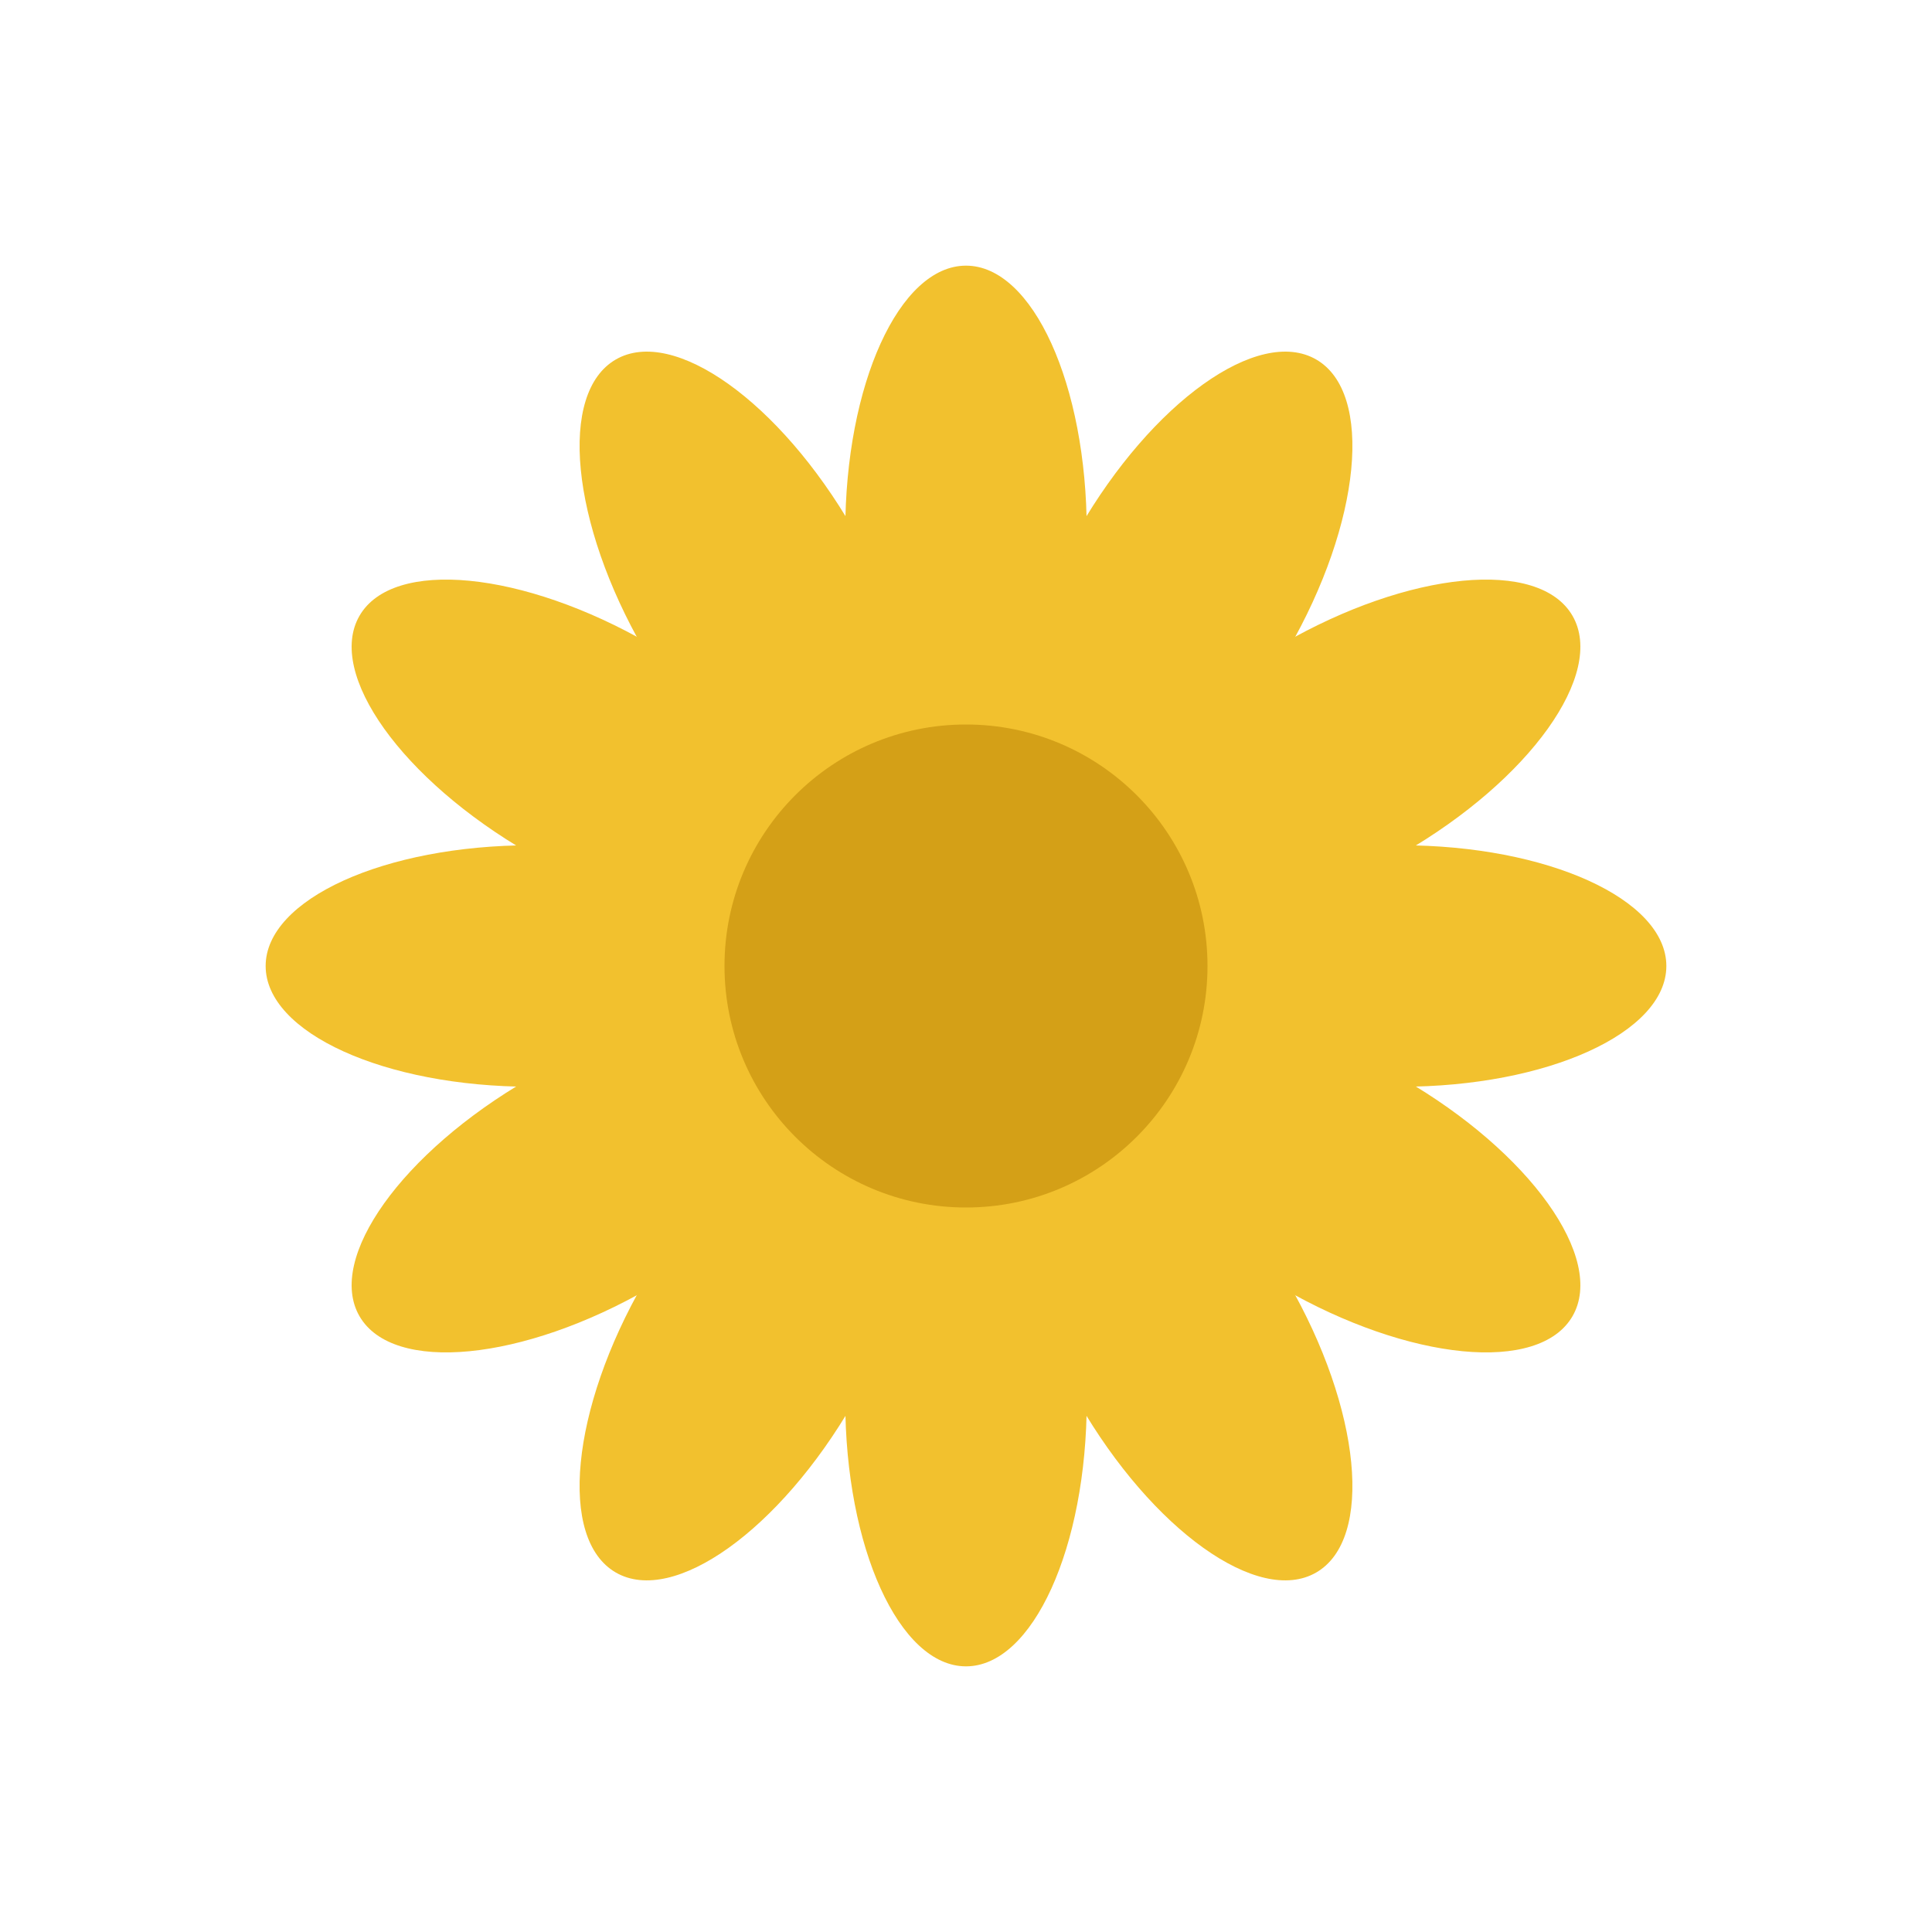
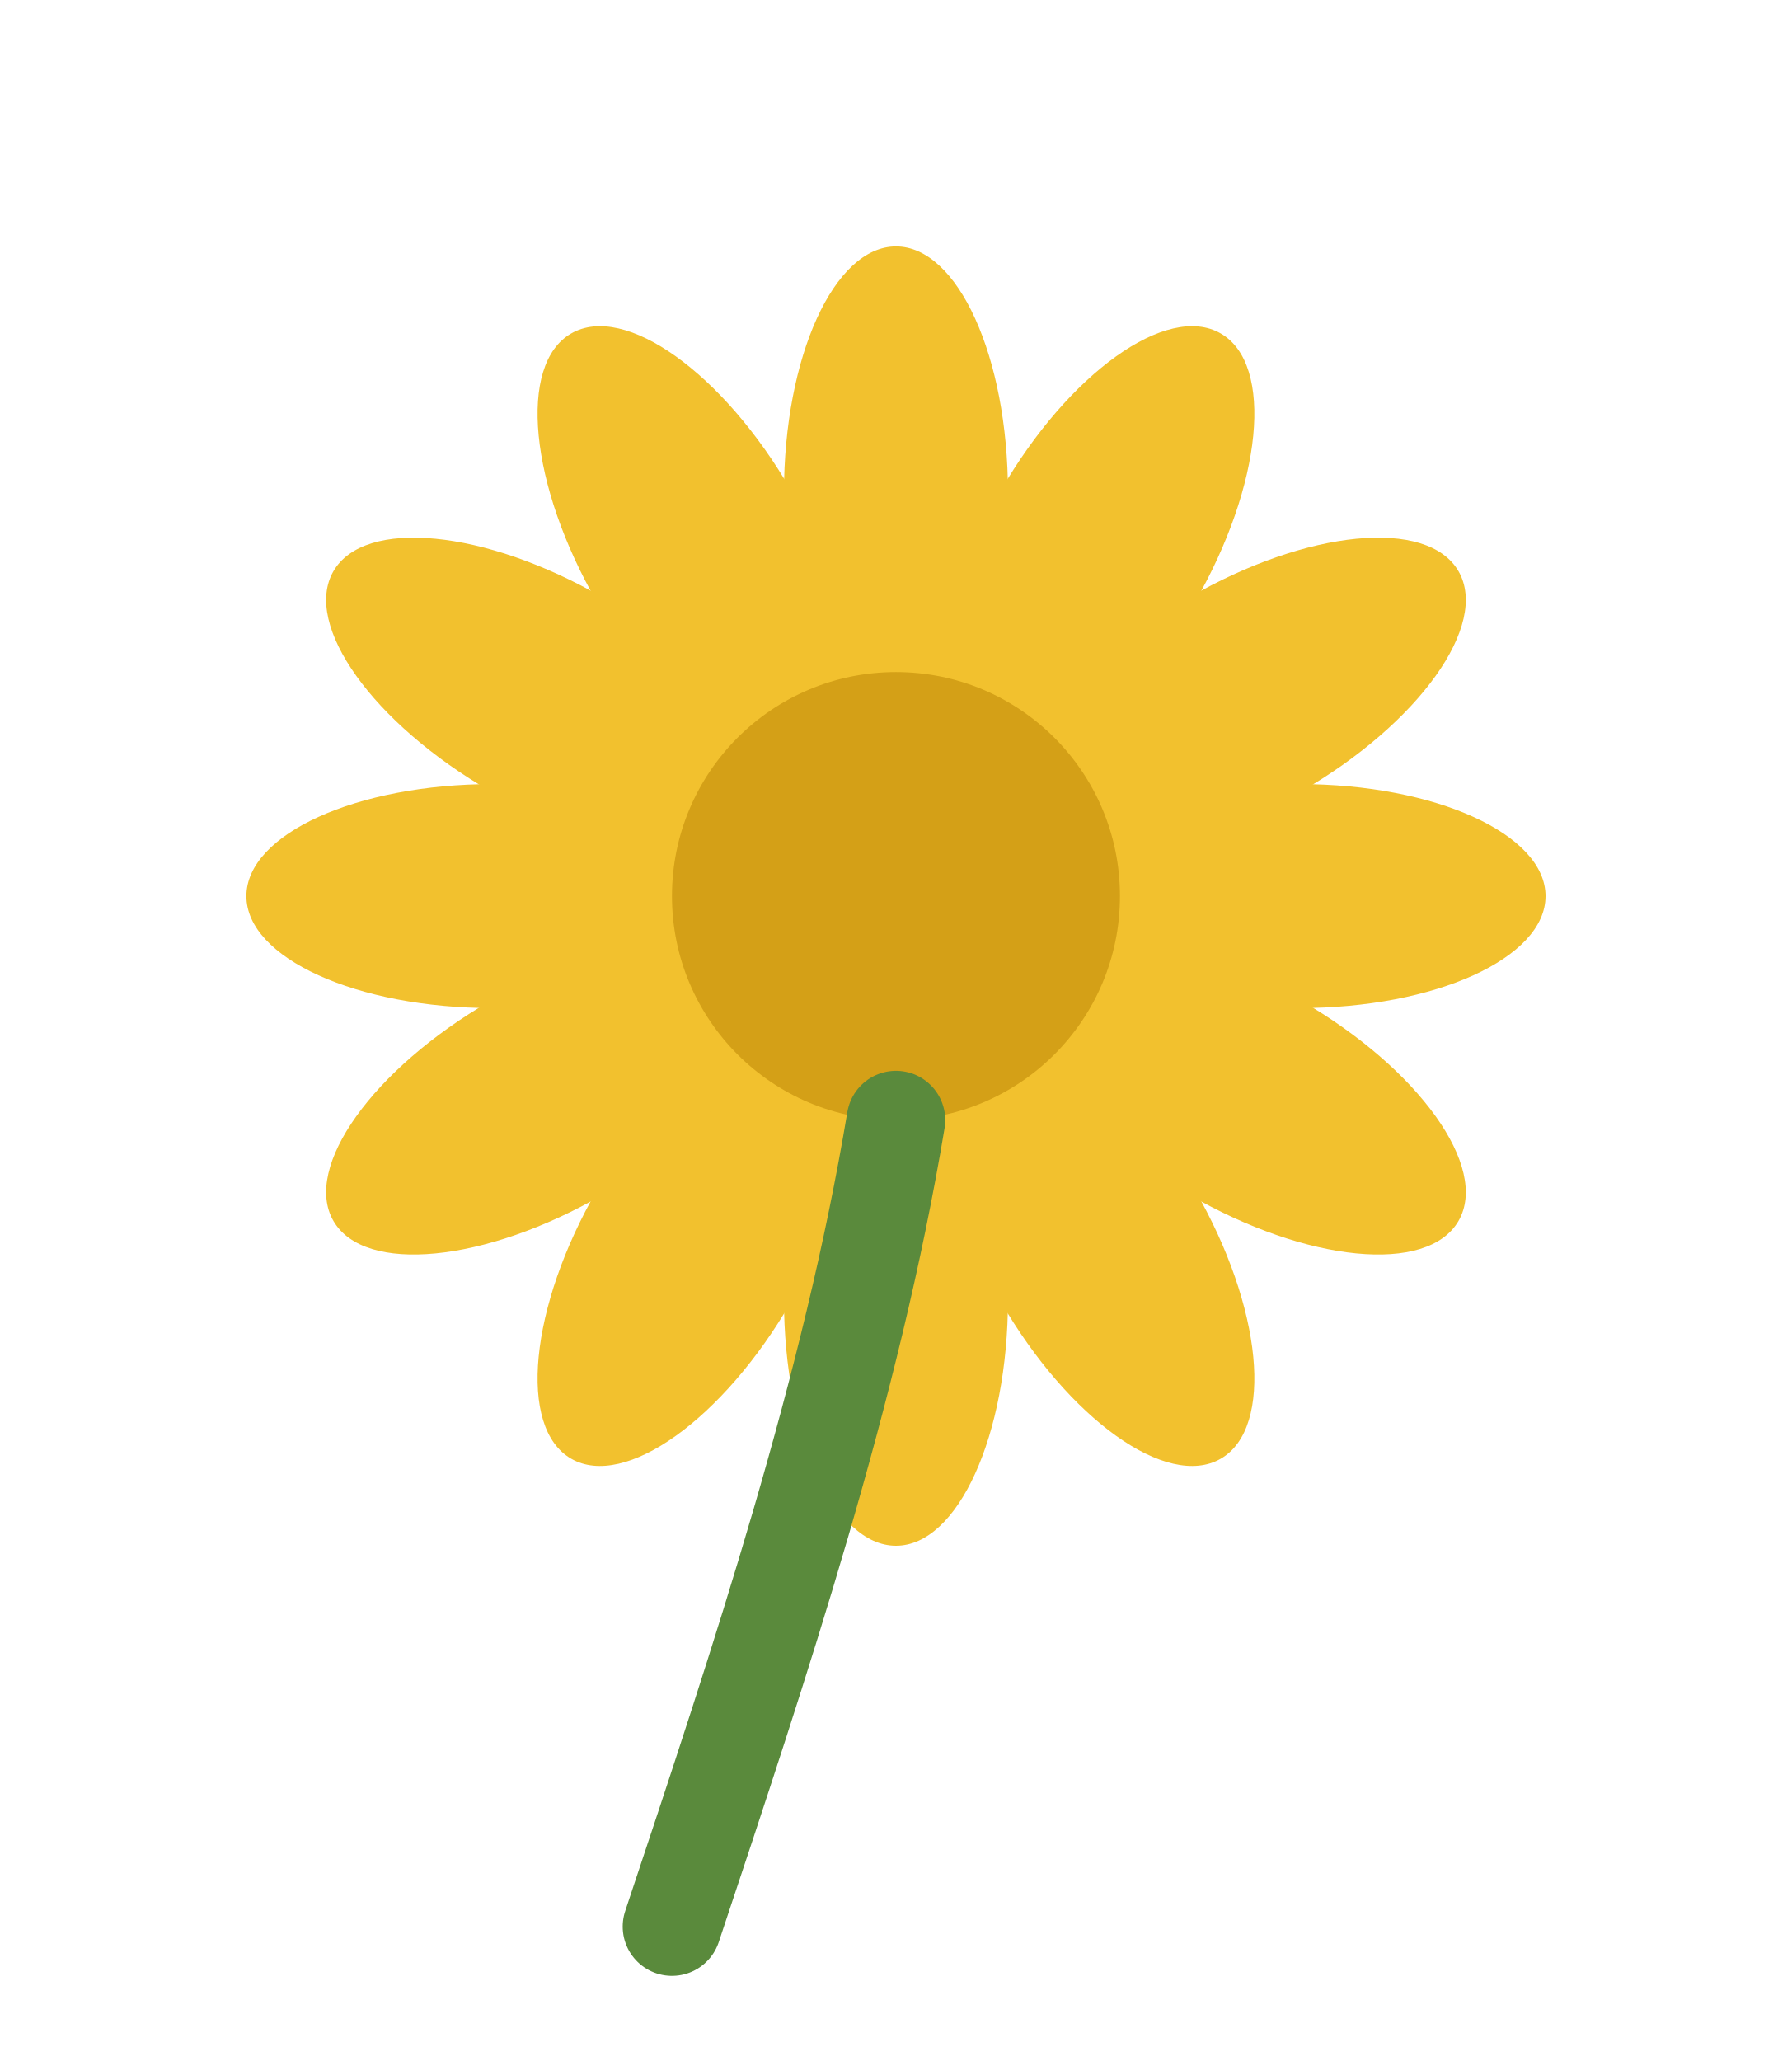
- <svg xmlns="http://www.w3.org/2000/svg" viewBox="0 0 40 40">
+ <svg xmlns="http://www.w3.org/2000/svg" viewBox="0 0 40 46">
  <ellipse cx="20" cy="11" rx="2.5" ry="5.5" fill="#F2C12E" transform="rotate(0 20 20)" />
  <ellipse cx="20" cy="11" rx="2.5" ry="5.5" fill="#F2C12E" transform="rotate(30 20 20)" />
  <ellipse cx="20" cy="11" rx="2.5" ry="5.5" fill="#F2C12E" transform="rotate(60 20 20)" />
  <ellipse cx="20" cy="11" rx="2.5" ry="5.5" fill="#F2C12E" transform="rotate(90 20 20)" />
  <ellipse cx="20" cy="11" rx="2.5" ry="5.5" fill="#F2C12E" transform="rotate(120 20 20)" />
  <ellipse cx="20" cy="11" rx="2.5" ry="5.5" fill="#F2C12E" transform="rotate(150 20 20)" />
  <ellipse cx="20" cy="11" rx="2.5" ry="5.5" fill="#F2C12E" transform="rotate(180 20 20)" />
  <ellipse cx="20" cy="11" rx="2.5" ry="5.5" fill="#F2C12E" transform="rotate(210 20 20)" />
  <ellipse cx="20" cy="11" rx="2.5" ry="5.5" fill="#F2C12E" transform="rotate(240 20 20)" />
  <ellipse cx="20" cy="11" rx="2.5" ry="5.5" fill="#F2C12E" transform="rotate(270 20 20)" />
  <ellipse cx="20" cy="11" rx="2.5" ry="5.5" fill="#F2C12E" transform="rotate(300 20 20)" />
  <ellipse cx="20" cy="11" rx="2.5" ry="5.5" fill="#F2C12E" transform="rotate(330 20 20)" />
  <circle cx="20" cy="20" r="5" fill="#D4A017" />
+   <path d="M20 25 C19 31 17 37 15 43" stroke="#5A8A3C" stroke-width="2.2" stroke-linecap="round" fill="none" />
</svg>
